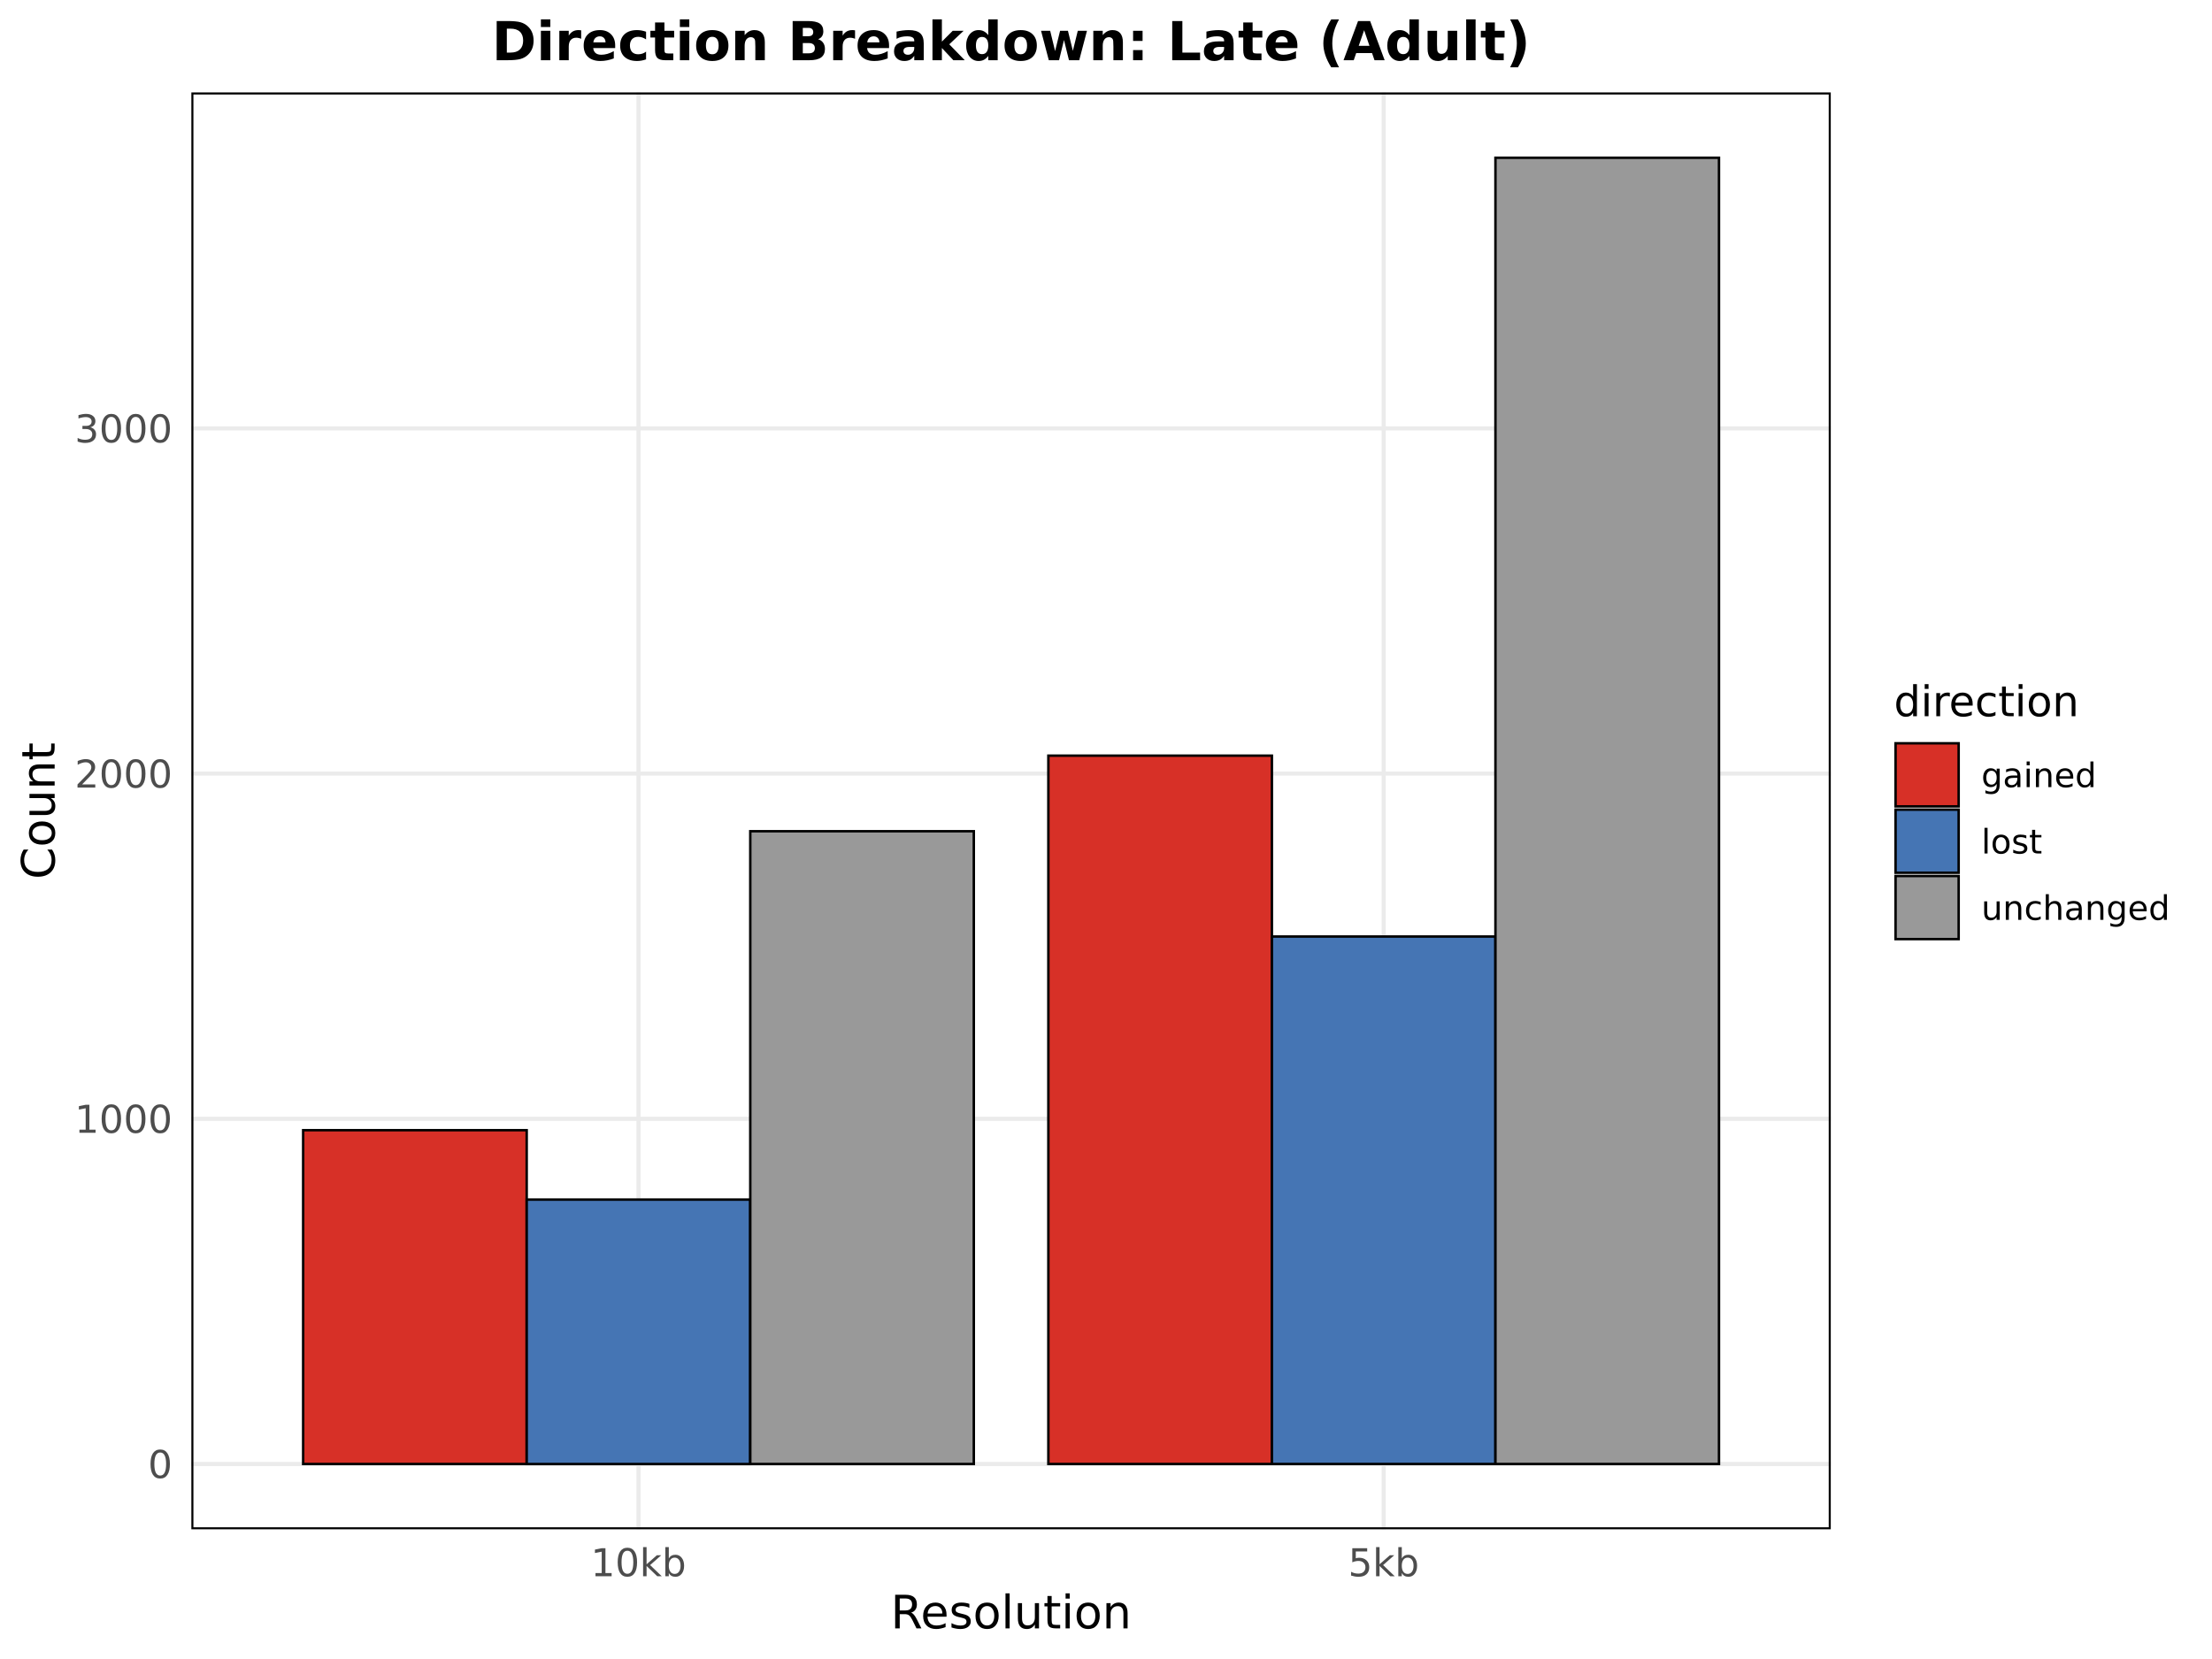
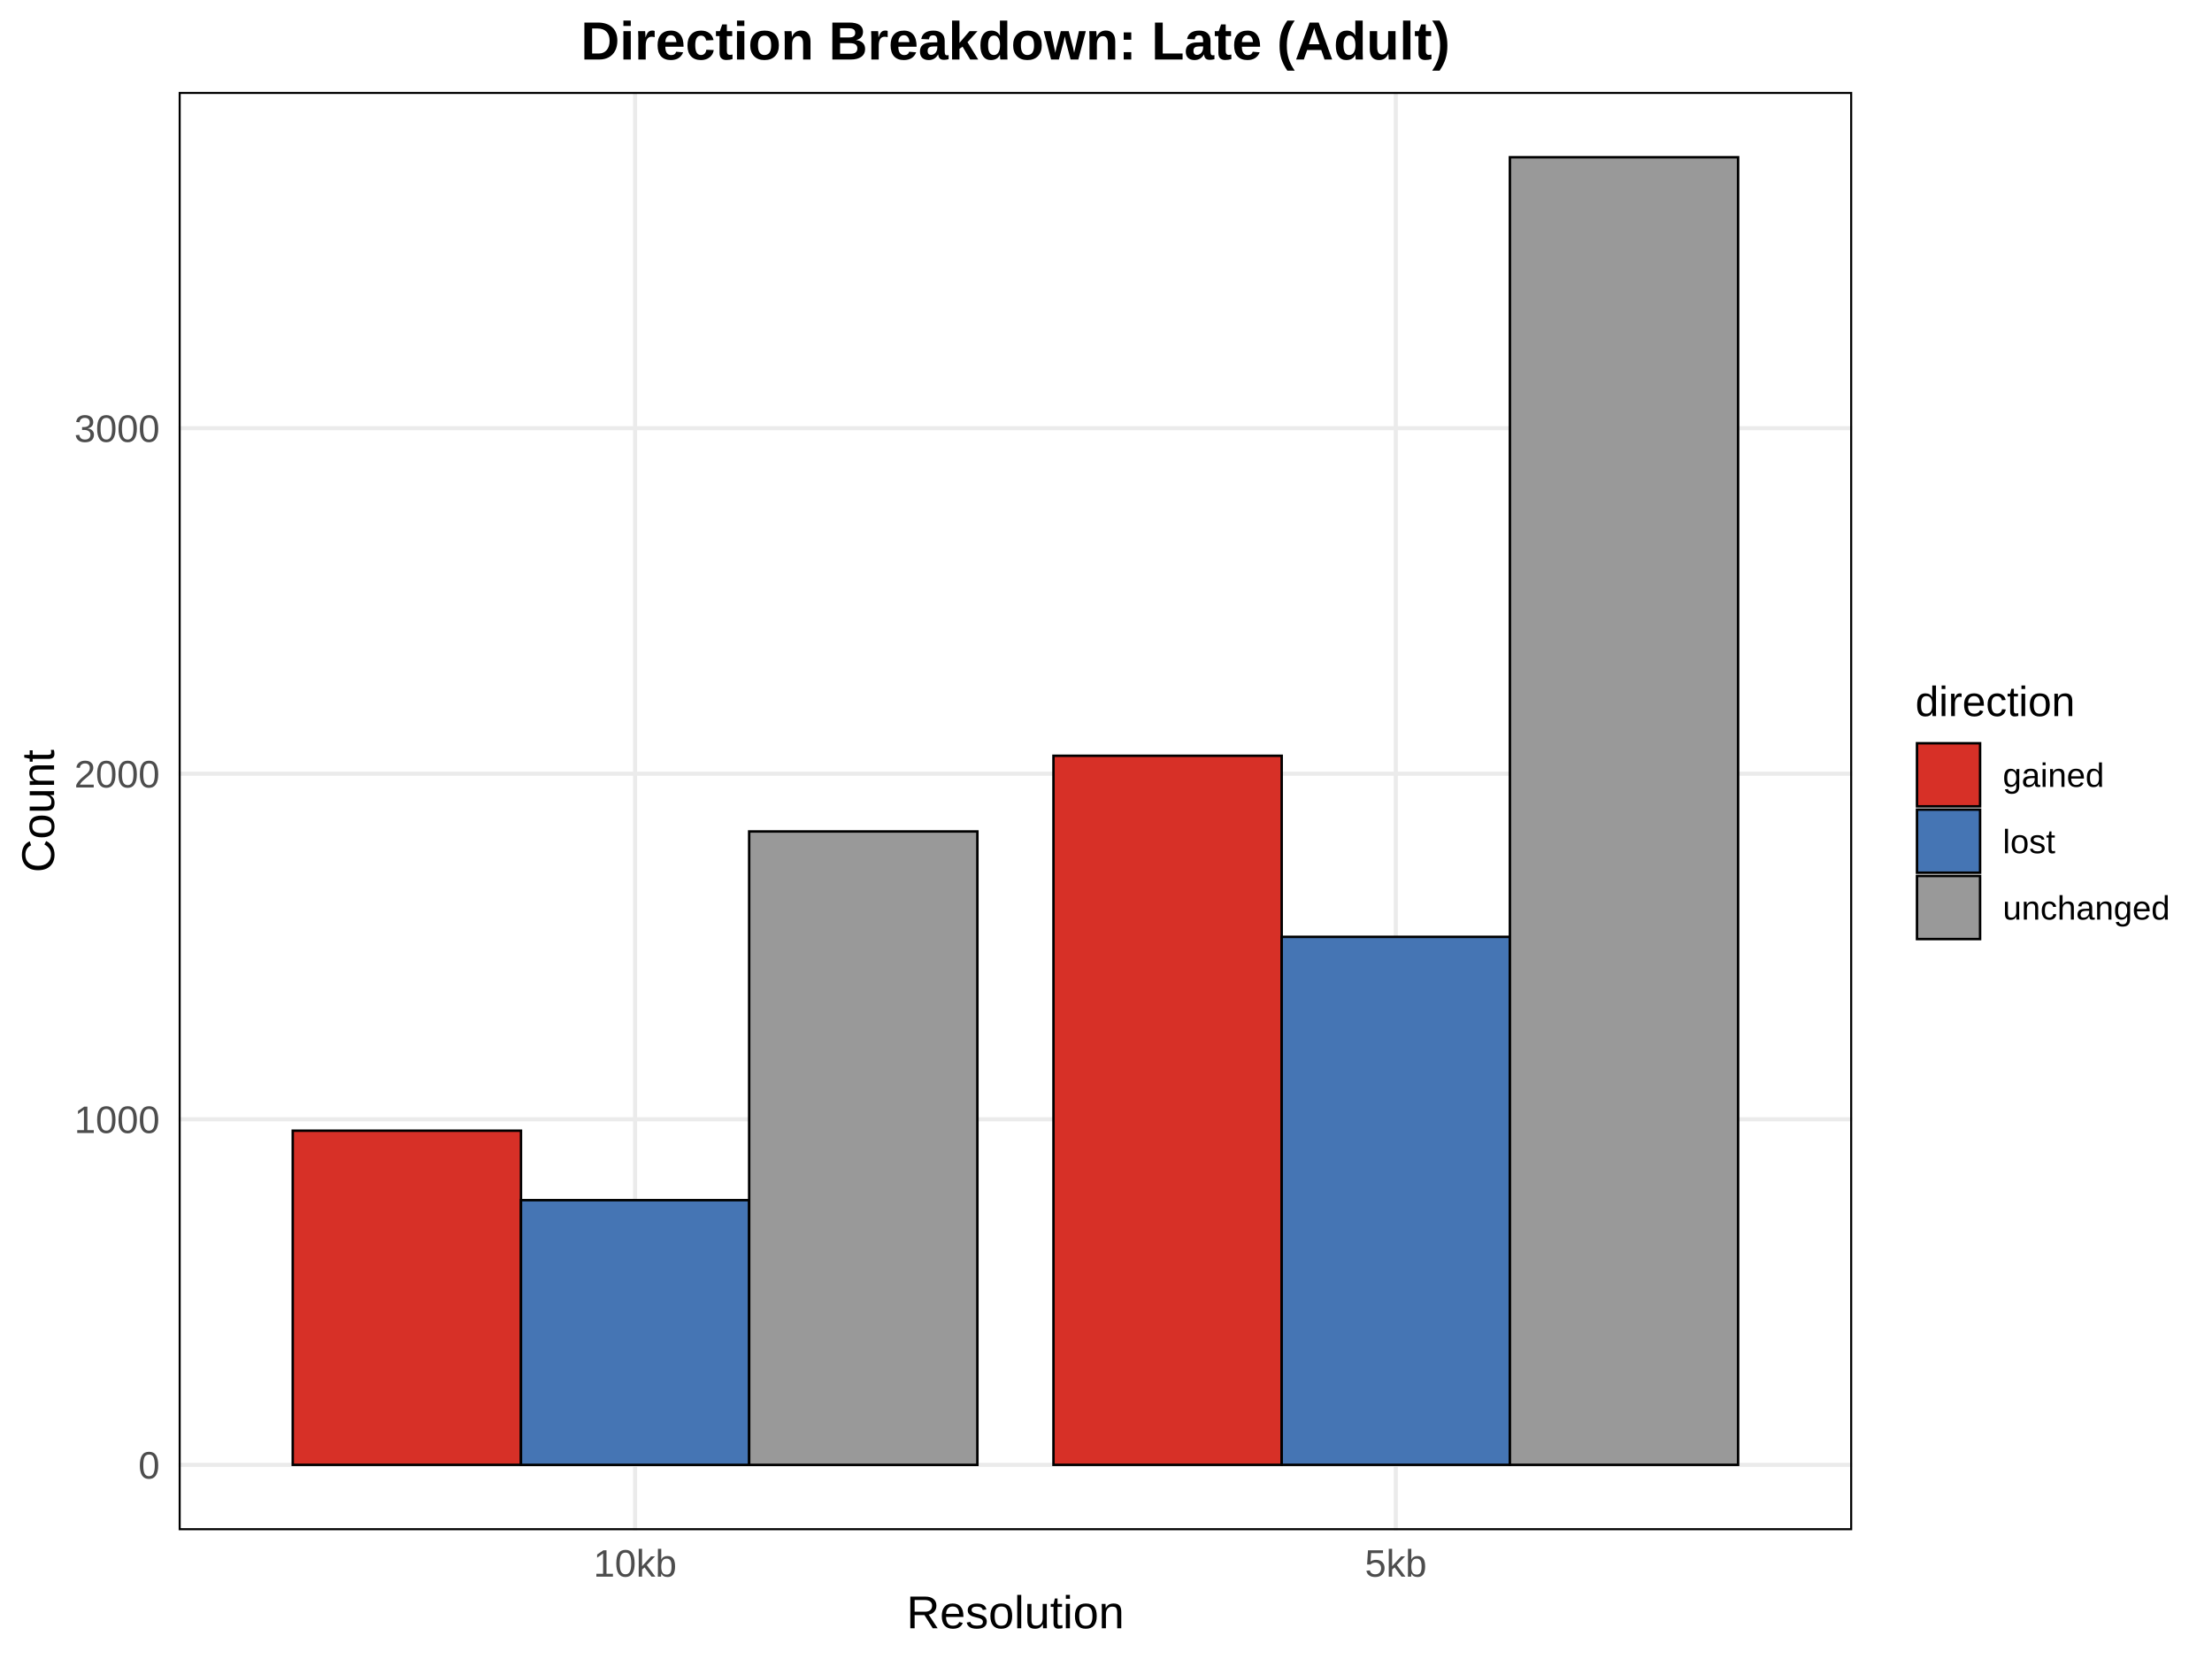
<svg xmlns="http://www.w3.org/2000/svg" width="576.00pt" height="432.00pt" viewBox="0 0 576.00 432.00">
  <g class="svglite">
    <defs>
      <style type="text/css">
    .svglite line, .svglite polyline, .svglite polygon, .svglite path, .svglite rect, .svglite circle {
      fill: none;
      stroke: #000000;
      stroke-linecap: round;
      stroke-linejoin: round;
      stroke-miterlimit: 10.00;
    }
    .svglite text {
      white-space: pre;
    }
    .svglite g.glyphgroup path {
      fill: inherit;
      stroke: none;
    }
  </style>
    </defs>
    <rect width="100%" height="100%" style="stroke: none; fill: #FFFFFF;" />
    <defs>
      <clipPath id="cpMC4wMHw1NzYuMDB8MC4wMHw0MzIuMDA=">
        <rect x="0.00" y="0.00" width="576.00" height="432.00" />
      </clipPath>
    </defs>
    <g clip-path="url(#cpMC4wMHw1NzYuMDB8MC4wMHw0MzIuMDA=)">
-       <rect x="0.00" y="0" width="576.00" height="432.00" style="stroke-width: 1.07; stroke: none; fill: #FFFFFF;" />
+       <rect x="0.00" y="0.00" width="576.00" height="432.00" style="stroke-width: 1.07; stroke: none; fill: #FFFFFF;" />
    </g>
    <defs>
-       <clipPath id="cpNDkuODN8NDc2LjczfDI0LjA3fDM5OC4yMw==">
-         <rect x="49.83" y="24.07" width="426.90" height="374.16" />
+       <clipPath id="cpNDYuNTJ8NDgyLjMxfDIzLjkzfDM5OC40Nw==">
+         <rect x="46.52" y="23.93" width="435.79" height="374.54" />
      </clipPath>
    </defs>
-     <g clip-path="url(#cpNDkuODN8NDc2LjczfDI0LjA3fDM5OC4yMw==)">
-       <polyline points="49.83,381.22 476.73,381.22 " style="stroke-width: 1.07; stroke: #EBEBEB; stroke-linecap: butt;" />
-       <polyline points="49.83,291.33 476.73,291.33 " style="stroke-width: 1.07; stroke: #EBEBEB; stroke-linecap: butt;" />
-       <polyline points="49.83,201.44 476.73,201.44 " style="stroke-width: 1.07; stroke: #EBEBEB; stroke-linecap: butt;" />
-       <polyline points="49.83,111.55 476.73,111.55 " style="stroke-width: 1.07; stroke: #EBEBEB; stroke-linecap: butt;" />
-       <polyline points="166.26,398.23 166.26,24.07 " style="stroke-width: 1.07; stroke: #EBEBEB; stroke-linecap: butt;" />
-       <polyline points="360.31,398.23 360.31,24.07 " style="stroke-width: 1.07; stroke: #EBEBEB; stroke-linecap: butt;" />
-       <rect x="78.94" y="294.30" width="58.21" height="86.92" style="stroke-width: 0.64; stroke-linecap: butt; stroke-linejoin: miter; fill: #D73027;" />
-       <rect x="137.15" y="312.37" width="58.21" height="68.86" style="stroke-width: 0.64; stroke-linecap: butt; stroke-linejoin: miter; fill: #4575B4;" />
-       <rect x="195.37" y="216.45" width="58.21" height="164.77" style="stroke-width: 0.64; stroke-linecap: butt; stroke-linejoin: miter; fill: #999999;" />
-       <rect x="272.99" y="196.77" width="58.21" height="184.45" style="stroke-width: 0.64; stroke-linecap: butt; stroke-linejoin: miter; fill: #D73027;" />
-       <rect x="331.20" y="243.87" width="58.21" height="137.35" style="stroke-width: 0.64; stroke-linecap: butt; stroke-linejoin: miter; fill: #4575B4;" />
-       <rect x="389.41" y="41.08" width="58.21" height="340.14" style="stroke-width: 0.64; stroke-linecap: butt; stroke-linejoin: miter; fill: #999999;" />
-       <rect x="49.83" y="24.07" width="426.90" height="374.16" style="stroke-width: 1.07;" />
+     <g clip-path="url(#cpNDYuNTJ8NDgyLjMxfDIzLjkzfDM5OC40Nw==)">
+       <polyline points="46.52,381.44 482.31,381.44 " style="stroke-width: 1.07; stroke: #EBEBEB; stroke-linecap: butt;" />
+       <polyline points="46.52,291.46 482.31,291.46 " style="stroke-width: 1.07; stroke: #EBEBEB; stroke-linecap: butt;" />
+       <polyline points="46.52,201.48 482.31,201.48 " style="stroke-width: 1.07; stroke: #EBEBEB; stroke-linecap: butt;" />
+       <polyline points="46.52,111.50 482.31,111.50 " style="stroke-width: 1.07; stroke: #EBEBEB; stroke-linecap: butt;" />
+       <polyline points="165.37,398.47 165.37,23.93 " style="stroke-width: 1.07; stroke: #EBEBEB; stroke-linecap: butt;" />
+       <polyline points="363.46,398.47 363.46,23.93 " style="stroke-width: 1.07; stroke: #EBEBEB; stroke-linecap: butt;" />
+       <rect x="76.23" y="294.43" width="59.43" height="87.01" style="stroke-width: 0.64; stroke-linecap: butt; stroke-linejoin: miter; fill: #D73027;" />
+       <rect x="135.66" y="312.52" width="59.43" height="68.93" style="stroke-width: 0.64; stroke-linecap: butt; stroke-linejoin: miter; fill: #4575B4;" />
+       <rect x="195.08" y="216.51" width="59.43" height="164.94" style="stroke-width: 0.64; stroke-linecap: butt; stroke-linejoin: miter; fill: #999999;" />
+       <rect x="274.32" y="196.80" width="59.43" height="184.64" style="stroke-width: 0.64; stroke-linecap: butt; stroke-linejoin: miter; fill: #D73027;" />
+       <rect x="333.75" y="243.95" width="59.43" height="137.49" style="stroke-width: 0.64; stroke-linecap: butt; stroke-linejoin: miter; fill: #4575B4;" />
+       <rect x="393.17" y="40.95" width="59.43" height="340.49" style="stroke-width: 0.64; stroke-linecap: butt; stroke-linejoin: miter; fill: #999999;" />
+       <rect x="46.52" y="23.93" width="435.79" height="374.54" style="stroke-width: 1.07;" />
    </g>
    <g clip-path="url(#cpMC4wMHw1NzYuMDB8MC4wMHw0MzIuMDA=)">
-       <text x="44.90" y="384.87" text-anchor="end" style="font-size: 10.00px;fill: #4D4D4D; font-family: &quot;DejaVu Sans&quot;;" textLength="6.36px" lengthAdjust="spacingAndGlyphs">0</text>
-       <text x="44.90" y="294.98" text-anchor="end" style="font-size: 10.00px;fill: #4D4D4D; font-family: &quot;DejaVu Sans&quot;;" textLength="25.44px" lengthAdjust="spacingAndGlyphs">1000</text>
-       <text x="44.90" y="205.09" text-anchor="end" style="font-size: 10.00px;fill: #4D4D4D; font-family: &quot;DejaVu Sans&quot;;" textLength="25.44px" lengthAdjust="spacingAndGlyphs">2000</text>
-       <text x="44.90" y="115.20" text-anchor="end" style="font-size: 10.00px;fill: #4D4D4D; font-family: &quot;DejaVu Sans&quot;;" textLength="25.44px" lengthAdjust="spacingAndGlyphs">3000</text>
-       <text x="166.26" y="410.45" text-anchor="middle" style="font-size: 10.00px;fill: #4D4D4D; font-family: &quot;DejaVu Sans&quot;;" textLength="24.86px" lengthAdjust="spacingAndGlyphs">10kb</text>
-       <text x="360.31" y="410.45" text-anchor="middle" style="font-size: 10.00px;fill: #4D4D4D; font-family: &quot;DejaVu Sans&quot;;" textLength="18.50px" lengthAdjust="spacingAndGlyphs">5kb</text>
-       <text x="263.28" y="424.02" text-anchor="middle" style="font-size: 12.00px; font-family: &quot;DejaVu Sans&quot;;" textLength="62.72px" lengthAdjust="spacingAndGlyphs">Resolution</text>
-       <text transform="translate(14.23,211.15) rotate(-90)" text-anchor="middle" style="font-size: 12.00px; font-family: &quot;DejaVu Sans&quot;;" textLength="35.64px" lengthAdjust="spacingAndGlyphs">Count</text>
-       <text x="493.17" y="186.50" style="font-size: 11.00px; font-family: &quot;DejaVu Sans&quot;;" textLength="48.22px" lengthAdjust="spacingAndGlyphs">direction</text>
-       <rect x="493.60" y="193.55" width="16.43" height="16.43" style="stroke-width: 0.64; stroke-linecap: butt; stroke-linejoin: miter; fill: #D73027;" />
-       <rect x="493.60" y="210.83" width="16.43" height="16.43" style="stroke-width: 0.64; stroke-linecap: butt; stroke-linejoin: miter; fill: #4575B4;" />
-       <rect x="493.60" y="228.11" width="16.43" height="16.43" style="stroke-width: 0.64; stroke-linecap: butt; stroke-linejoin: miter; fill: #999999;" />
-       <text x="515.93" y="204.97" style="font-size: 8.80px; font-family: &quot;DejaVu Sans&quot;;" textLength="29.97px" lengthAdjust="spacingAndGlyphs">gained</text>
-       <text x="515.93" y="222.25" style="font-size: 8.80px; font-family: &quot;DejaVu Sans&quot;;" textLength="15.84px" lengthAdjust="spacingAndGlyphs">lost</text>
-       <text x="515.93" y="239.53" style="font-size: 8.80px; font-family: &quot;DejaVu Sans&quot;;" textLength="49.11px" lengthAdjust="spacingAndGlyphs">unchanged</text>
-       <text x="263.28" y="15.68" text-anchor="middle" style="font-size: 14.00px; font-weight: bold; font-family: &quot;DejaVu Sans&quot;;" textLength="270.48px" lengthAdjust="spacingAndGlyphs">Direction Breakdown: Late (Adult)</text>
+       <text x="41.59" y="385.02" text-anchor="end" style="font-size: 10.00px;fill: #4D4D4D; font-family: &quot;Arial&quot;;" textLength="5.56px" lengthAdjust="spacingAndGlyphs">0</text>
+       <text x="41.59" y="295.04" text-anchor="end" style="font-size: 10.00px;fill: #4D4D4D; font-family: &quot;Arial&quot;;" textLength="22.25px" lengthAdjust="spacingAndGlyphs">1000</text>
+       <text x="41.59" y="205.06" text-anchor="end" style="font-size: 10.00px;fill: #4D4D4D; font-family: &quot;Arial&quot;;" textLength="22.25px" lengthAdjust="spacingAndGlyphs">2000</text>
+       <text x="41.59" y="115.08" text-anchor="end" style="font-size: 10.00px;fill: #4D4D4D; font-family: &quot;Arial&quot;;" textLength="22.25px" lengthAdjust="spacingAndGlyphs">3000</text>
+       <text x="165.37" y="410.56" text-anchor="middle" style="font-size: 10.00px;fill: #4D4D4D; font-family: &quot;Arial&quot;;" textLength="21.69px" lengthAdjust="spacingAndGlyphs">10kb</text>
+       <text x="363.46" y="410.56" text-anchor="middle" style="font-size: 10.00px;fill: #4D4D4D; font-family: &quot;Arial&quot;;" textLength="16.12px" lengthAdjust="spacingAndGlyphs">5kb</text>
+       <text x="264.41" y="424.00" text-anchor="middle" style="font-size: 12.00px; font-family: &quot;Arial&quot;;" textLength="56.70px" lengthAdjust="spacingAndGlyphs">Resolution</text>
+       <text transform="translate(14.08,211.20) rotate(-90)" text-anchor="middle" style="font-size: 12.00px; font-family: &quot;Arial&quot;;" textLength="32.02px" lengthAdjust="spacingAndGlyphs">Count</text>
+       <text x="498.75" y="186.47" style="font-size: 11.00px; font-family: &quot;Arial&quot;;" textLength="41.59px" lengthAdjust="spacingAndGlyphs">direction</text>
+       <rect x="499.18" y="193.54" width="16.43" height="16.43" style="stroke-width: 0.64; stroke-linecap: butt; stroke-linejoin: miter; fill: #D73027;" />
+       <rect x="499.18" y="210.82" width="16.43" height="16.43" style="stroke-width: 0.64; stroke-linecap: butt; stroke-linejoin: miter; fill: #4575B4;" />
+       <rect x="499.18" y="228.10" width="16.43" height="16.43" style="stroke-width: 0.64; stroke-linecap: butt; stroke-linejoin: miter; fill: #999999;" />
+       <text x="521.51" y="204.90" style="font-size: 8.80px; font-family: &quot;Arial&quot;;" textLength="26.41px" lengthAdjust="spacingAndGlyphs">gained</text>
+       <text x="521.51" y="222.18" style="font-size: 8.80px; font-family: &quot;Arial&quot;;" textLength="13.69px" lengthAdjust="spacingAndGlyphs">lost</text>
+       <text x="521.51" y="239.46" style="font-size: 8.80px; font-family: &quot;Arial&quot;;" textLength="43.53px" lengthAdjust="spacingAndGlyphs">unchanged</text>
+       <text x="264.41" y="15.50" text-anchor="middle" style="font-size: 14.00px; font-weight: bold; font-family: &quot;Arial&quot;;" textLength="226.25px" lengthAdjust="spacingAndGlyphs">Direction Breakdown: Late (Adult)</text>
    </g>
  </g>
</svg>
